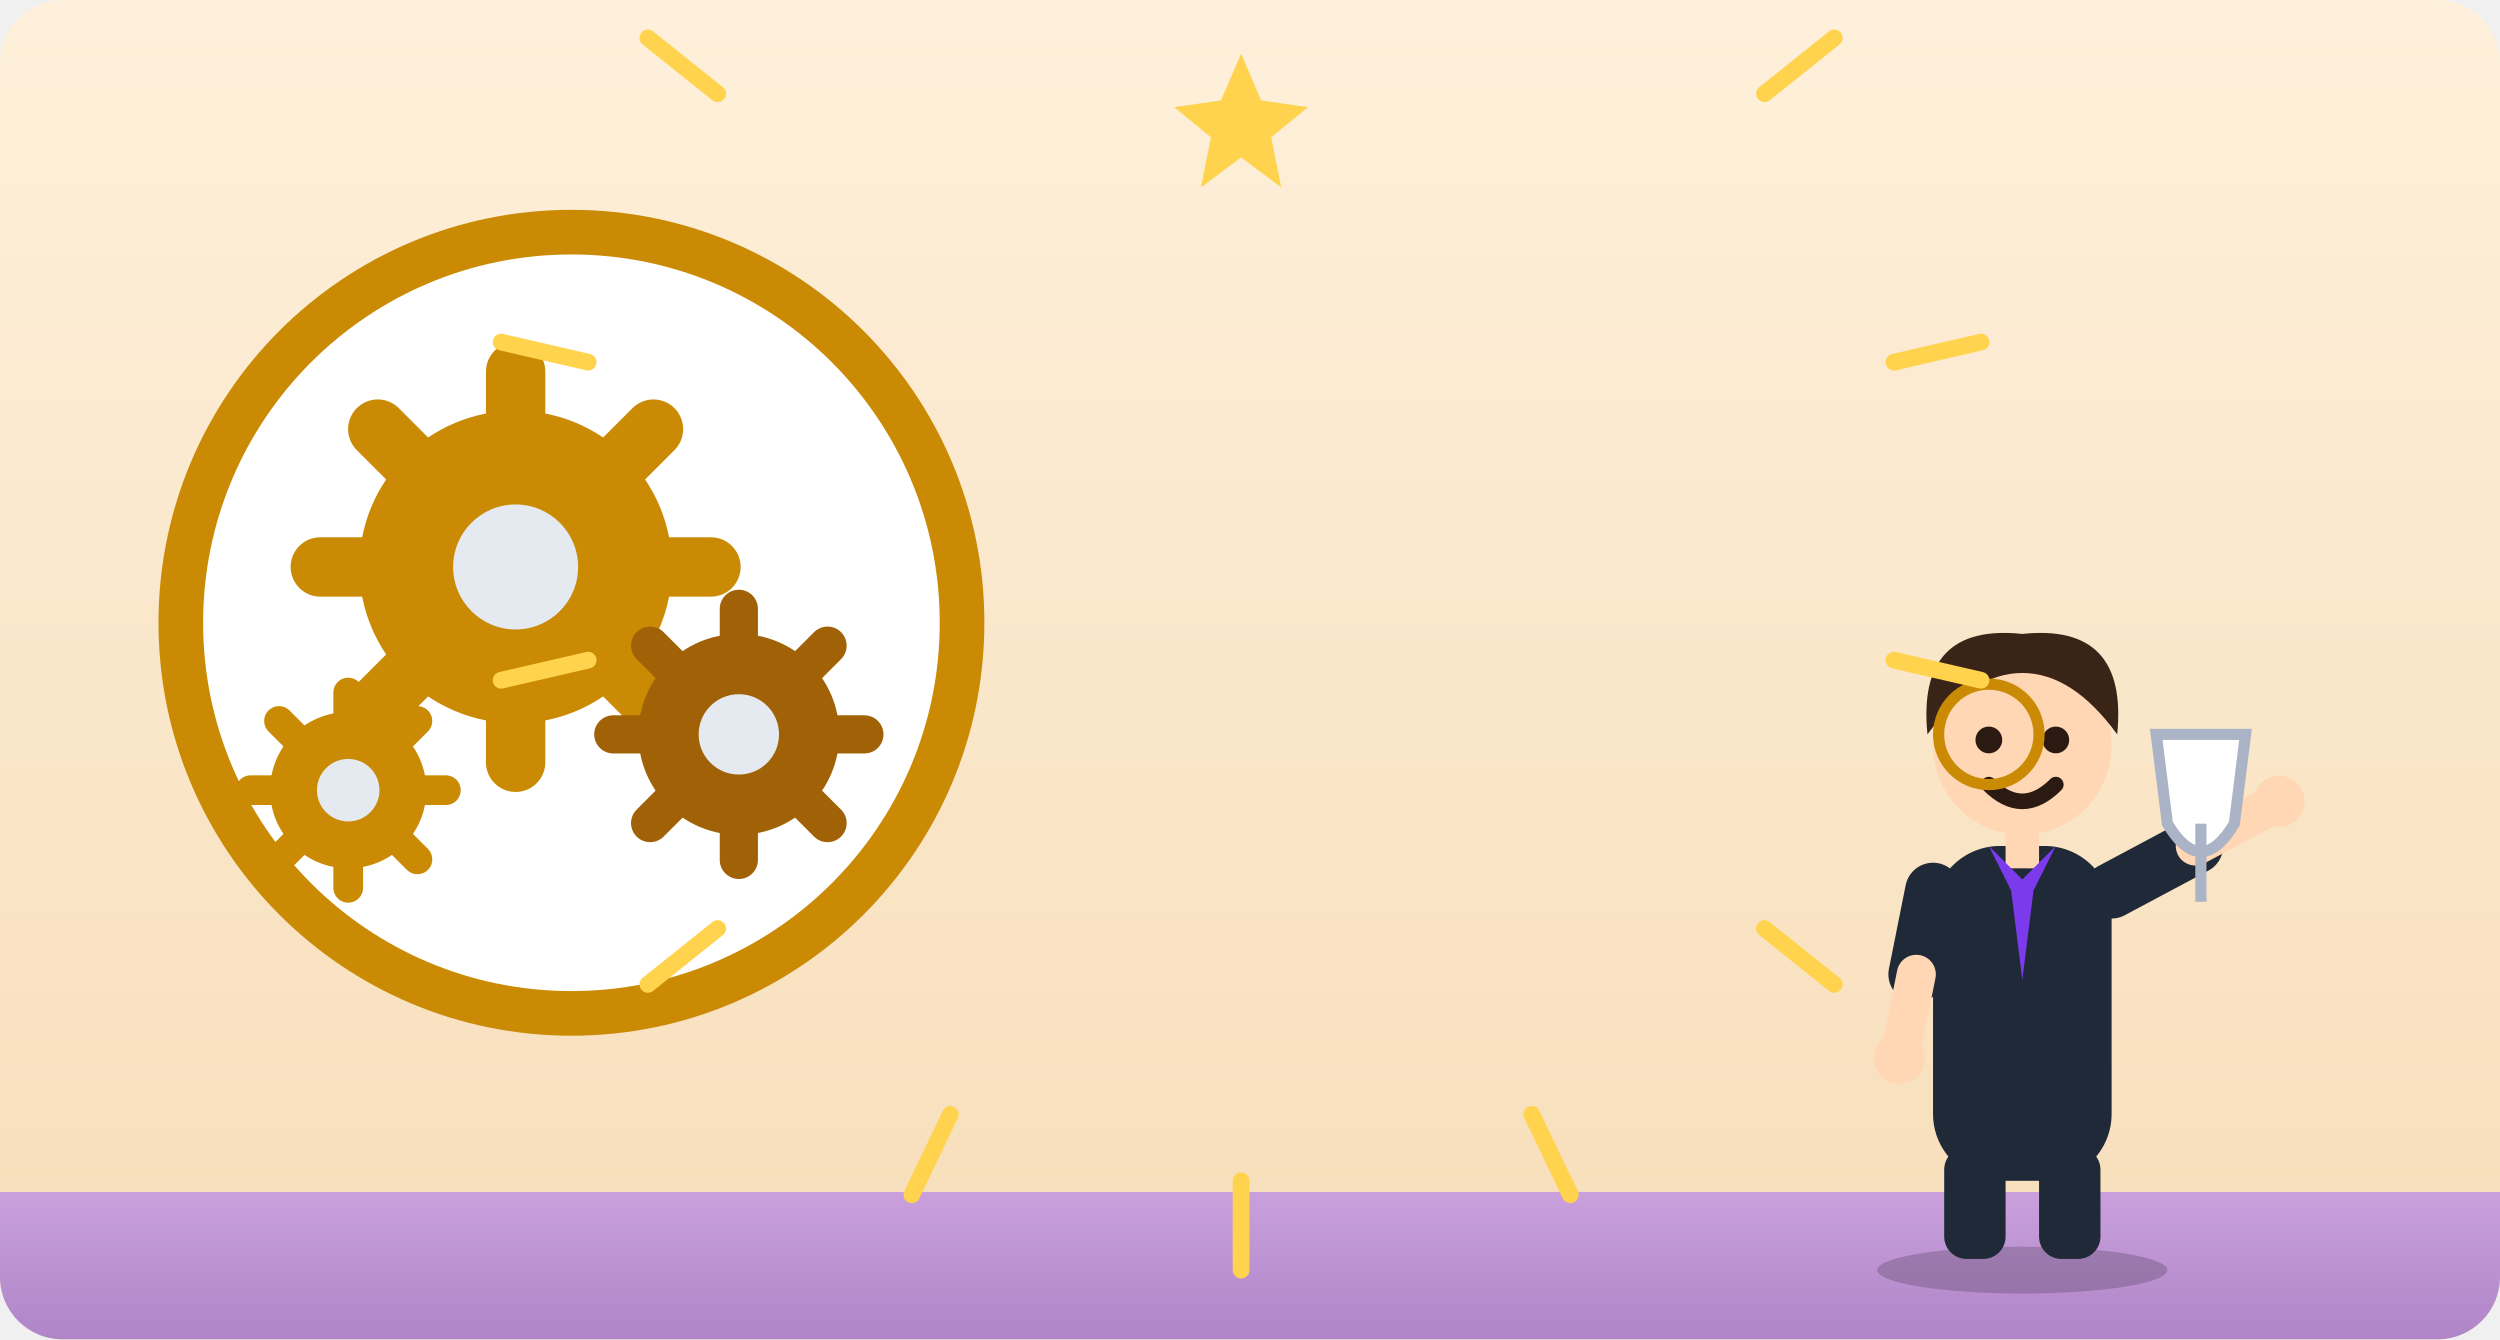
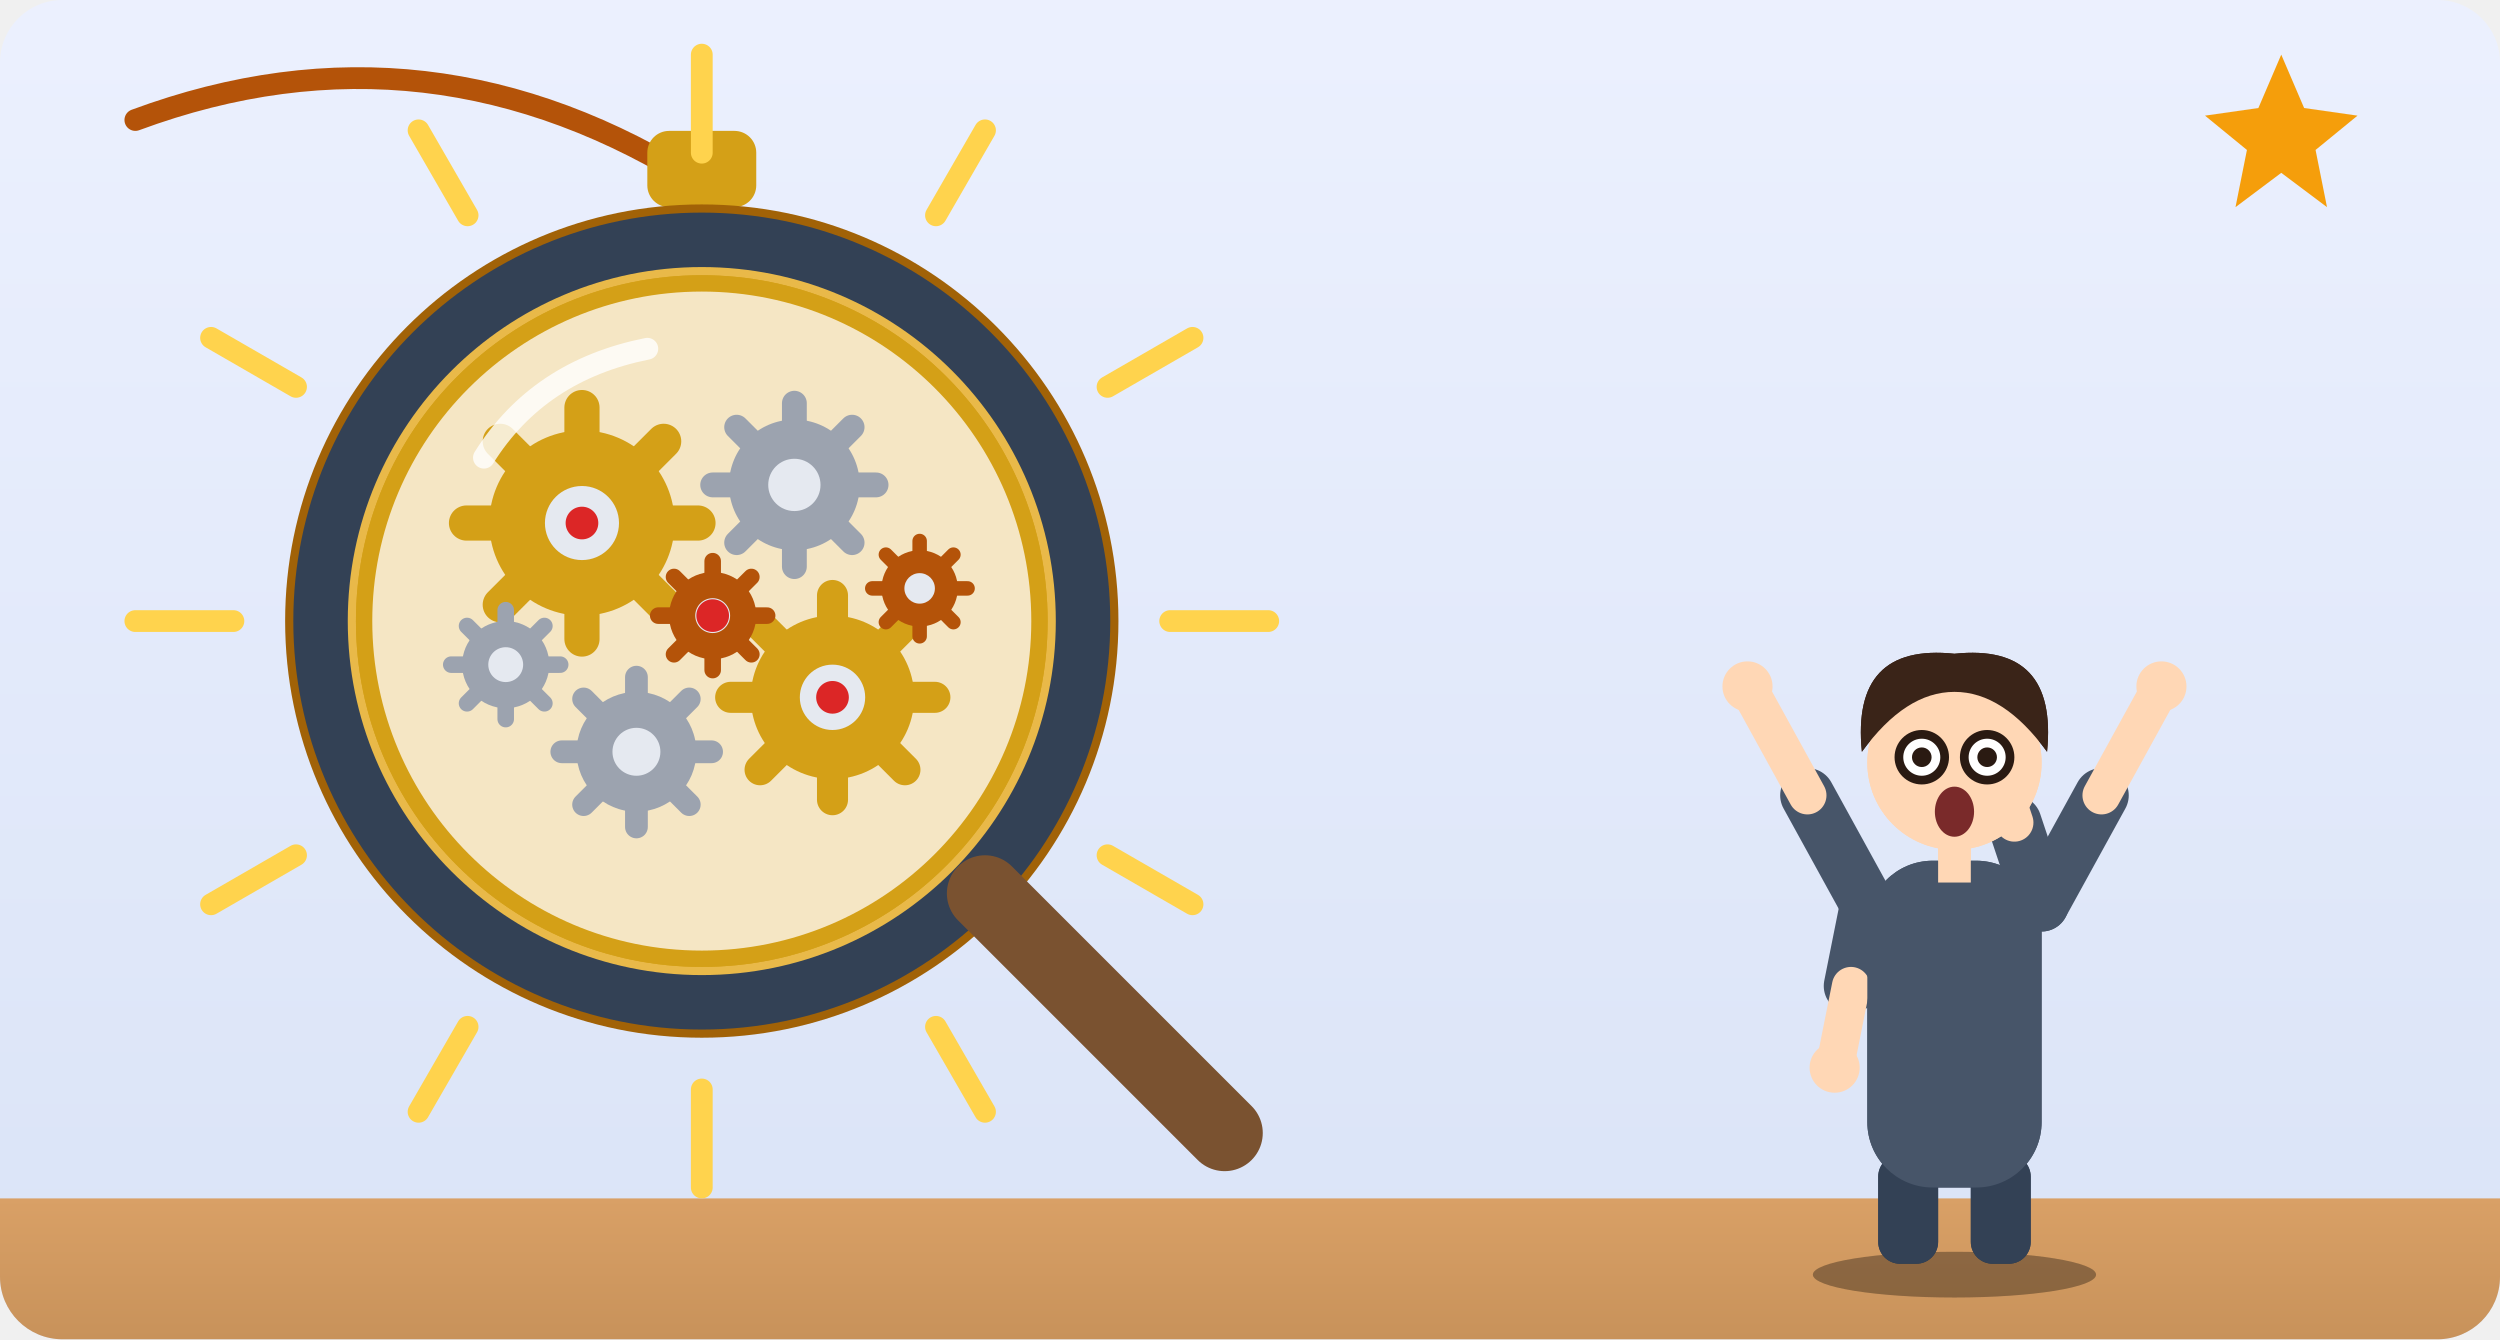
- <svg xmlns="http://www.w3.org/2000/svg" data-n="3" data-t="1" data-c="#7c3aed" viewBox="0 0 560 300" role="img" aria-label="정교한 시계 장치와 세련된 차림의 품위 있는 모습">
+ <svg xmlns="http://www.w3.org/2000/svg" data-n="3" data-t="1" data-c="#b45309" viewBox="0 0 560 300" role="img" aria-label="평범해 보이는 시계 속을 돋보기로 보니 작은 톱니가 빽빽이 맞물린 정교한 장치">
  <defs>
    <clipPath id="sophisticated_clip">
      <rect width="560" height="300" rx="14" />
    </clipPath>
    <linearGradient id="sophisticated_sky" x1="0" y1="0" x2="0" y2="1">
-       <stop offset="0" stop-color="#fff3e0" />
-       <stop offset="1" stop-color="#f6dcb6" />
+       <stop offset="0" stop-color="#eef2ff" />
+       <stop offset="1" stop-color="#d8e2f6" />
    </linearGradient>
    <linearGradient id="sophisticated_gr" x1="0" y1="0" x2="0" y2="1">
-       <stop offset="0" stop-color="#c9a0dc" />
-       <stop offset="1" stop-color="#9a6fb8" />
+       <stop offset="0" stop-color="#d9a066" />
+       <stop offset="1" stop-color="#b98650" />
    </linearGradient>
  </defs>
  <g clip-path="url(#sophisticated_clip)">
-     <g transform="translate(-72 -48) scale(1.25)">
+     <g transform="translate(-99 -39) scale(1.22)">
      <rect width="560" height="300" fill="url(#sophisticated_sky)" />
      <rect x="0" y="252" width="560" height="48" fill="url(#sophisticated_gr)" />
      <g class="vs pop" data-s="1">
-         <circle cx="160" cy="150" r="70" fill="#fff" stroke="#ca8a04" stroke-width="8" />
-         <path d="M172.4 140L185 140M165.8 155.8L174.7 164.7M150 162.4L150 175M134.2 155.8L125.3 164.7M127.6 140L115 140M134.2 124.2L125.3 115.3M150 117.6L150 105M165.8 124.2L174.7 115.3" fill="none" stroke="#ca8a04" stroke-width="10.64" stroke-linecap="round" stroke-linejoin="round" />
-         <circle cx="150" cy="140" r="28" fill="#ca8a04" />
-         <circle cx="150" cy="140" r="11.2" fill="#e5e9f0" />
-         <path d="M204.4 170L212.5 170M200.2 180.2L205.9 185.9M190 184.4L190 192.5M179.8 180.2L174.1 185.9M175.6 170L167.5 170M179.8 159.8L174.1 154.1M190 155.6L190 147.5M200.2 159.8L205.9 154.1" fill="none" stroke="#a16207" stroke-width="6.84" stroke-linecap="round" stroke-linejoin="round" />
-         <circle cx="190" cy="170" r="18" fill="#a16207" />
-         <circle cx="190" cy="170" r="7.2" fill="#e5e9f0" />
-         <path d="M131.2 180L137.5 180M127.9 187.9L132.4 192.4M120 191.2L120 197.5M112.1 187.9L107.6 192.4M108.8 180L102.5 180M112.1 172.1L107.6 167.6M120 168.8L120 162.5M127.9 172.1L132.4 167.6" fill="none" stroke="#ca8a04" stroke-width="5.32" stroke-linecap="round" stroke-linejoin="round" />
-         <circle cx="120" cy="180" r="14" fill="#ca8a04" />
-         <circle cx="120" cy="180" r="5.6" fill="#e5e9f0" />
+         <path d="M210 66Q160 34 106 54" fill="none" stroke="#b45309" stroke-width="4" stroke-linecap="round" stroke-linejoin="round" />
+         <rect x="200" y="56" width="20" height="14" rx="4" fill="#d4a017" />
+         <circle cx="210" cy="146" r="74" fill="#e9b949" stroke="#a16207" stroke-width="5" />
      </g>
-       <g class="vs up" data-s="2">
-         <g transform="translate(420 254)">
+       <g class="vs pop" data-s="1" data-e="1">
+         <circle cx="210" cy="146" r="62" fill="#fffdf5" stroke="#d4a017" stroke-width="3" />
+         <path d="M210.0 96.0L210.0 89.0M235.0 102.7L238.5 96.6M253.3 121.0L259.4 117.5M260.0 146.0L267.0 146.0M253.3 171.0L259.4 174.5M235.0 189.3L238.5 195.4M210.0 196.0L210.0 203.0M185.0 189.3L181.5 195.4M166.7 171.0L160.6 174.5M160.0 146.0L153.0 146.0M166.7 121.0L160.6 117.5M185.0 102.7L181.5 96.6" fill="none" stroke="#7c5c12" stroke-width="3" stroke-linecap="round" stroke-linejoin="round" />
+         <path d="M210 146V106M210 146L238 158" fill="none" stroke="#3b2f1a" stroke-width="4" stroke-linecap="round" stroke-linejoin="round" />
+         <circle cx="210" cy="146" r="4" fill="#3b2f1a" />
+       </g>
+       <g class="vs up" data-s="1" data-e="2">
+         <g transform="translate(440 254)">
          <ellipse cx="0" cy="12" rx="26" ry="4.2" fill="#000" fill-opacity="0.18" />
-           <rect x="-14" y="-10" width="11" height="20" rx="4" fill="#1f2937" />
-           <rect x="3" y="-10" width="11" height="20" rx="4" fill="#1f2937" />
-           <rect x="-16" y="-64" width="32" height="60" rx="12" fill="#1f2937" />
-           <path d="M-16 -56L-19 -41" fill="none" stroke="#1f2937" stroke-width="10" stroke-linecap="round" stroke-linejoin="round" />
+           <rect x="-14" y="-10" width="11" height="20" rx="4" fill="#334155" />
+           <rect x="3" y="-10" width="11" height="20" rx="4" fill="#334155" />
+           <rect x="-16" y="-64" width="32" height="60" rx="12" fill="#475569" />
+           <path d="M-16 -56L-19 -41" fill="none" stroke="#475569" stroke-width="10" stroke-linecap="round" stroke-linejoin="round" />
          <path d="M-19 -41L-22 -26" fill="none" stroke="#ffd7b5" stroke-width="7" stroke-linecap="round" stroke-linejoin="round" />
          <circle cx="-22" cy="-26" r="4.6" fill="#ffd7b5" />
-           <path d="M16 -56L31 -64" fill="none" stroke="#1f2937" stroke-width="10" stroke-linecap="round" stroke-linejoin="round" />
-           <path d="M31 -64L46 -72" fill="none" stroke="#ffd7b5" stroke-width="7" stroke-linecap="round" stroke-linejoin="round" />
-           <circle cx="46" cy="-72" r="4.6" fill="#ffd7b5" />
+           <path d="M16 -56L11 -71" fill="none" stroke="#475569" stroke-width="10" stroke-linecap="round" stroke-linejoin="round" />
+           <path d="M11 -71L6 -86" fill="none" stroke="#ffd7b5" stroke-width="7" stroke-linecap="round" stroke-linejoin="round" />
+           <circle cx="6" cy="-86" r="4.6" fill="#ffd7b5" />
          <rect x="-3" y="-68" width="6" height="8" fill="#ffd7b5" />
          <circle cx="0" cy="-82" r="16" fill="#ffd7b5" />
          <path d="M-17 -84Q-19 -104 0 -102Q19 -104 17 -84Q9 -95 0 -95Q-9 -95 -17 -84Z" fill="#3a2418" />
          <circle cx="-6" cy="-83" r="2.4" fill="#2a1a12" />
          <circle cx="6" cy="-83" r="2.4" fill="#2a1a12" />
-           <path d="M-6 -75Q0 -69 6 -75" fill="none" stroke="#2a1a12" stroke-width="2.8" stroke-linecap="round" stroke-linejoin="round" />
-           <path d="M-6 -64L0 -58L6 -64L2 -56L0 -40L-2 -56Z" fill="#7c3aed" />
-           <ellipse cx="-6" cy="-84" rx="9" ry="9" fill="none" stroke="#ca8a04" stroke-width="2" />
-         </g>
-         <g transform="translate(452 190)">
-           <path d="M-8 -20H8L6 -4Q0 6 -6 -4Z" fill="#fff" stroke="#aab4c6" stroke-width="2" />
-           <rect x="-1" y="-4" width="2" height="14" fill="#aab4c6" />
+           <path d="M-10 -90Q-6 -93 -2 -90" fill="none" stroke="#2a1a12" stroke-width="2.2" stroke-linecap="round" stroke-linejoin="round" />
+           <path d="M-4 -74H4" fill="none" stroke="#2a1a12" stroke-width="2.4" stroke-linecap="round" stroke-linejoin="round" />
        </g>
      </g>
+       <g class="vs pop" data-s="2">
+         <circle cx="210" cy="146" r="62" fill="#f5e6c4" stroke="#d4a017" stroke-width="3" />
+         <path d="M201.6 128L209.3 128M197.6 137.6L203 143M188 141.6L188 149.3M178.4 137.6L173 143M174.4 128L166.8 128M178.4 118.4L173 113M188 114.4L188 106.8M197.6 118.4L203 113" fill="none" stroke="#d4a017" stroke-width="6.46" stroke-linecap="round" stroke-linejoin="round" />
+         <circle cx="188" cy="128" r="17" fill="#d4a017" />
+         <circle cx="188" cy="128" r="6.8" fill="#e5e9f0" />
+         <path d="M236.6 121L242 121M233.8 127.8L237.6 131.6M227 130.6L227 136M220.2 127.8L216.4 131.6M217.4 121L212 121M220.2 114.2L216.4 110.4M227 111.4L227 106M233.8 114.2L237.6 110.4" fill="none" stroke="#9ca3af" stroke-width="4.56" stroke-linecap="round" stroke-linejoin="round" />
+         <circle cx="227" cy="121" r="12" fill="#9ca3af" />
+         <circle cx="227" cy="121" r="4.8" fill="#e5e9f0" />
+         <path d="M246 160L252.8 160M242.5 168.5L247.3 173.3M234 172L234 178.8M225.5 168.5L220.7 173.3M222 160L215.3 160M225.5 151.5L220.7 146.7M234 148L234 141.3M242.5 151.5L247.3 146.7" fill="none" stroke="#d4a017" stroke-width="5.7" stroke-linecap="round" stroke-linejoin="round" />
+         <circle cx="234" cy="160" r="15" fill="#d4a017" />
+         <circle cx="234" cy="160" r="6" fill="#e5e9f0" />
+         <path d="M206.8 170L211.8 170M204.2 176.2L207.7 179.7M198 178.8L198 183.8M191.8 176.2L188.3 179.7M189.2 170L184.3 170M191.8 163.8L188.3 160.3M198 161.2L198 156.3M204.2 163.8L207.7 160.3" fill="none" stroke="#9ca3af" stroke-width="4.18" stroke-linecap="round" stroke-linejoin="round" />
+         <circle cx="198" cy="170" r="11" fill="#9ca3af" />
+         <circle cx="198" cy="170" r="4.4" fill="#e5e9f0" />
+         <path d="M218.4 145L222 145M216.5 149.5L219.1 152.1M212 151.4L212 155M207.5 149.5L204.9 152.1M205.6 145L202 145M207.5 140.5L204.9 137.9M212 138.6L212 135M216.5 140.5L219.1 137.9" fill="none" stroke="#b45309" stroke-width="3.04" stroke-linecap="round" stroke-linejoin="round" />
+         <circle cx="212" cy="145" r="8" fill="#b45309" />
+         <circle cx="212" cy="145" r="3.2" fill="#e5e9f0" />
+         <path d="M180.4 154L184 154M178.5 158.5L181.1 161.1M174 160.4L174 164M169.5 158.5L166.9 161.1M167.6 154L164 154M169.5 149.5L166.9 146.9M174 147.6L174 144M178.5 149.5L181.1 146.9" fill="none" stroke="#9ca3af" stroke-width="3.04" stroke-linecap="round" stroke-linejoin="round" />
+         <circle cx="174" cy="154" r="8" fill="#9ca3af" />
+         <circle cx="174" cy="154" r="3.2" fill="#e5e9f0" />
+         <path d="M255.6 140L258.8 140M254 144L256.2 146.2M250 145.6L250 148.8M246 144L243.8 146.2M244.4 140L241.3 140M246 136L243.8 133.8M250 134.4L250 131.3M254 136L256.2 133.8" fill="none" stroke="#b45309" stroke-width="2.66" stroke-linecap="round" stroke-linejoin="round" />
+         <circle cx="250" cy="140" r="7" fill="#b45309" />
+         <circle cx="250" cy="140" r="2.8" fill="#e5e9f0" />
+         <circle cx="188" cy="128" r="3" fill="#dc2626" />
+         <circle cx="234" cy="160" r="3" fill="#dc2626" />
+         <circle cx="212" cy="145" r="3" fill="#dc2626" />
+         <circle cx="210" cy="146" r="70" fill="none" stroke="#334155" stroke-width="10" />
+         <path d="M262 196L306 240" fill="none" stroke="#7a5230" stroke-width="14" stroke-linecap="round" stroke-linejoin="round" />
+         <path d="M170 116Q180 100 200 96" fill="none" stroke="#fff" stroke-width="4" stroke-linecap="round" stroke-linejoin="round" stroke-opacity=".8" />
+       </g>
      <g class="vs pop" data-s="3">
-         <path d="M280 10L280 -6M332.1 21.9L339 7.5M373.8 55.2L386.3 45.2M397 103.3L412.6 99.7M397 156.7L412.6 160.3M373.8 204.8L386.3 214.8M332.1 238.1L339 252.5M280 250L280 266M227.9 238.1L221 252.5M186.2 204.8L173.7 214.8M163 156.7L147.4 160.3M163 103.3L147.4 99.7M186.2 55.2L173.7 45.2M227.9 21.9L221 7.5" fill="none" stroke="#ffd34d" stroke-width="3" stroke-linecap="round" stroke-linejoin="round" />
-         <path d="M280 48L283.6 56.4L292 57.6L285.4 63L287.2 72L280 66.6L272.8 72L274.6 63L268 57.6L276.4 56.4Z" fill="#ffd34d" />
+         <path d="M210 60L210 42M253 71.5L262 55.9M284.5 103L300.1 94M296 146L314 146M284.5 189L300.1 198M253 220.5L262 236.1M210 232L210 250M167 220.5L158 236.1M135.5 189L119.9 198M124 146L106 146M135.5 103L119.9 94M167 71.5L158 55.9" fill="none" stroke="#ffd34d" stroke-width="4" stroke-linecap="round" stroke-linejoin="round" />
+         <g transform="translate(440 254)">
+           <ellipse cx="0" cy="12" rx="26" ry="4.2" fill="#000" fill-opacity="0.18" />
+           <rect x="-14" y="-10" width="11" height="20" rx="4" fill="#334155" />
+           <rect x="3" y="-10" width="11" height="20" rx="4" fill="#334155" />
+           <rect x="-16" y="-64" width="32" height="60" rx="12" fill="#475569" />
+           <path d="M-16 -56L-27 -76" fill="none" stroke="#475569" stroke-width="10" stroke-linecap="round" stroke-linejoin="round" />
+           <path d="M-27 -76L-38 -96" fill="none" stroke="#ffd7b5" stroke-width="7" stroke-linecap="round" stroke-linejoin="round" />
+           <circle cx="-38" cy="-96" r="4.6" fill="#ffd7b5" />
+           <path d="M16 -56L27 -76" fill="none" stroke="#475569" stroke-width="10" stroke-linecap="round" stroke-linejoin="round" />
+           <path d="M27 -76L38 -96" fill="none" stroke="#ffd7b5" stroke-width="7" stroke-linecap="round" stroke-linejoin="round" />
+           <circle cx="38" cy="-96" r="4.6" fill="#ffd7b5" />
+           <rect x="-3" y="-68" width="6" height="8" fill="#ffd7b5" />
+           <circle cx="0" cy="-82" r="16" fill="#ffd7b5" />
+           <path d="M-17 -84Q-19 -104 0 -102Q19 -104 17 -84Q9 -95 0 -95Q-9 -95 -17 -84Z" fill="#3a2418" />
+           <circle cx="-6" cy="-83" r="4.2" fill="#fff" stroke="#2a1a12" stroke-width="1.6" />
+           <circle cx="6" cy="-83" r="4.2" fill="#fff" stroke="#2a1a12" stroke-width="1.6" />
+           <circle cx="-6" cy="-83" r="1.8" fill="#2a1a12" />
+           <circle cx="6" cy="-83" r="1.8" fill="#2a1a12" />
+           <ellipse cx="0" cy="-73" rx="3.6" ry="4.6" fill="#7a2a2a" />
+         </g>
+         <path d="M500 42L504.2 51.8L514 53.2L506.3 59.5L508.4 70L500 63.7L491.6 70L493.7 59.5L486 53.2L495.8 51.8Z" fill="#f59e0b" />
      </g>
    </g>
  </g>
</svg>
